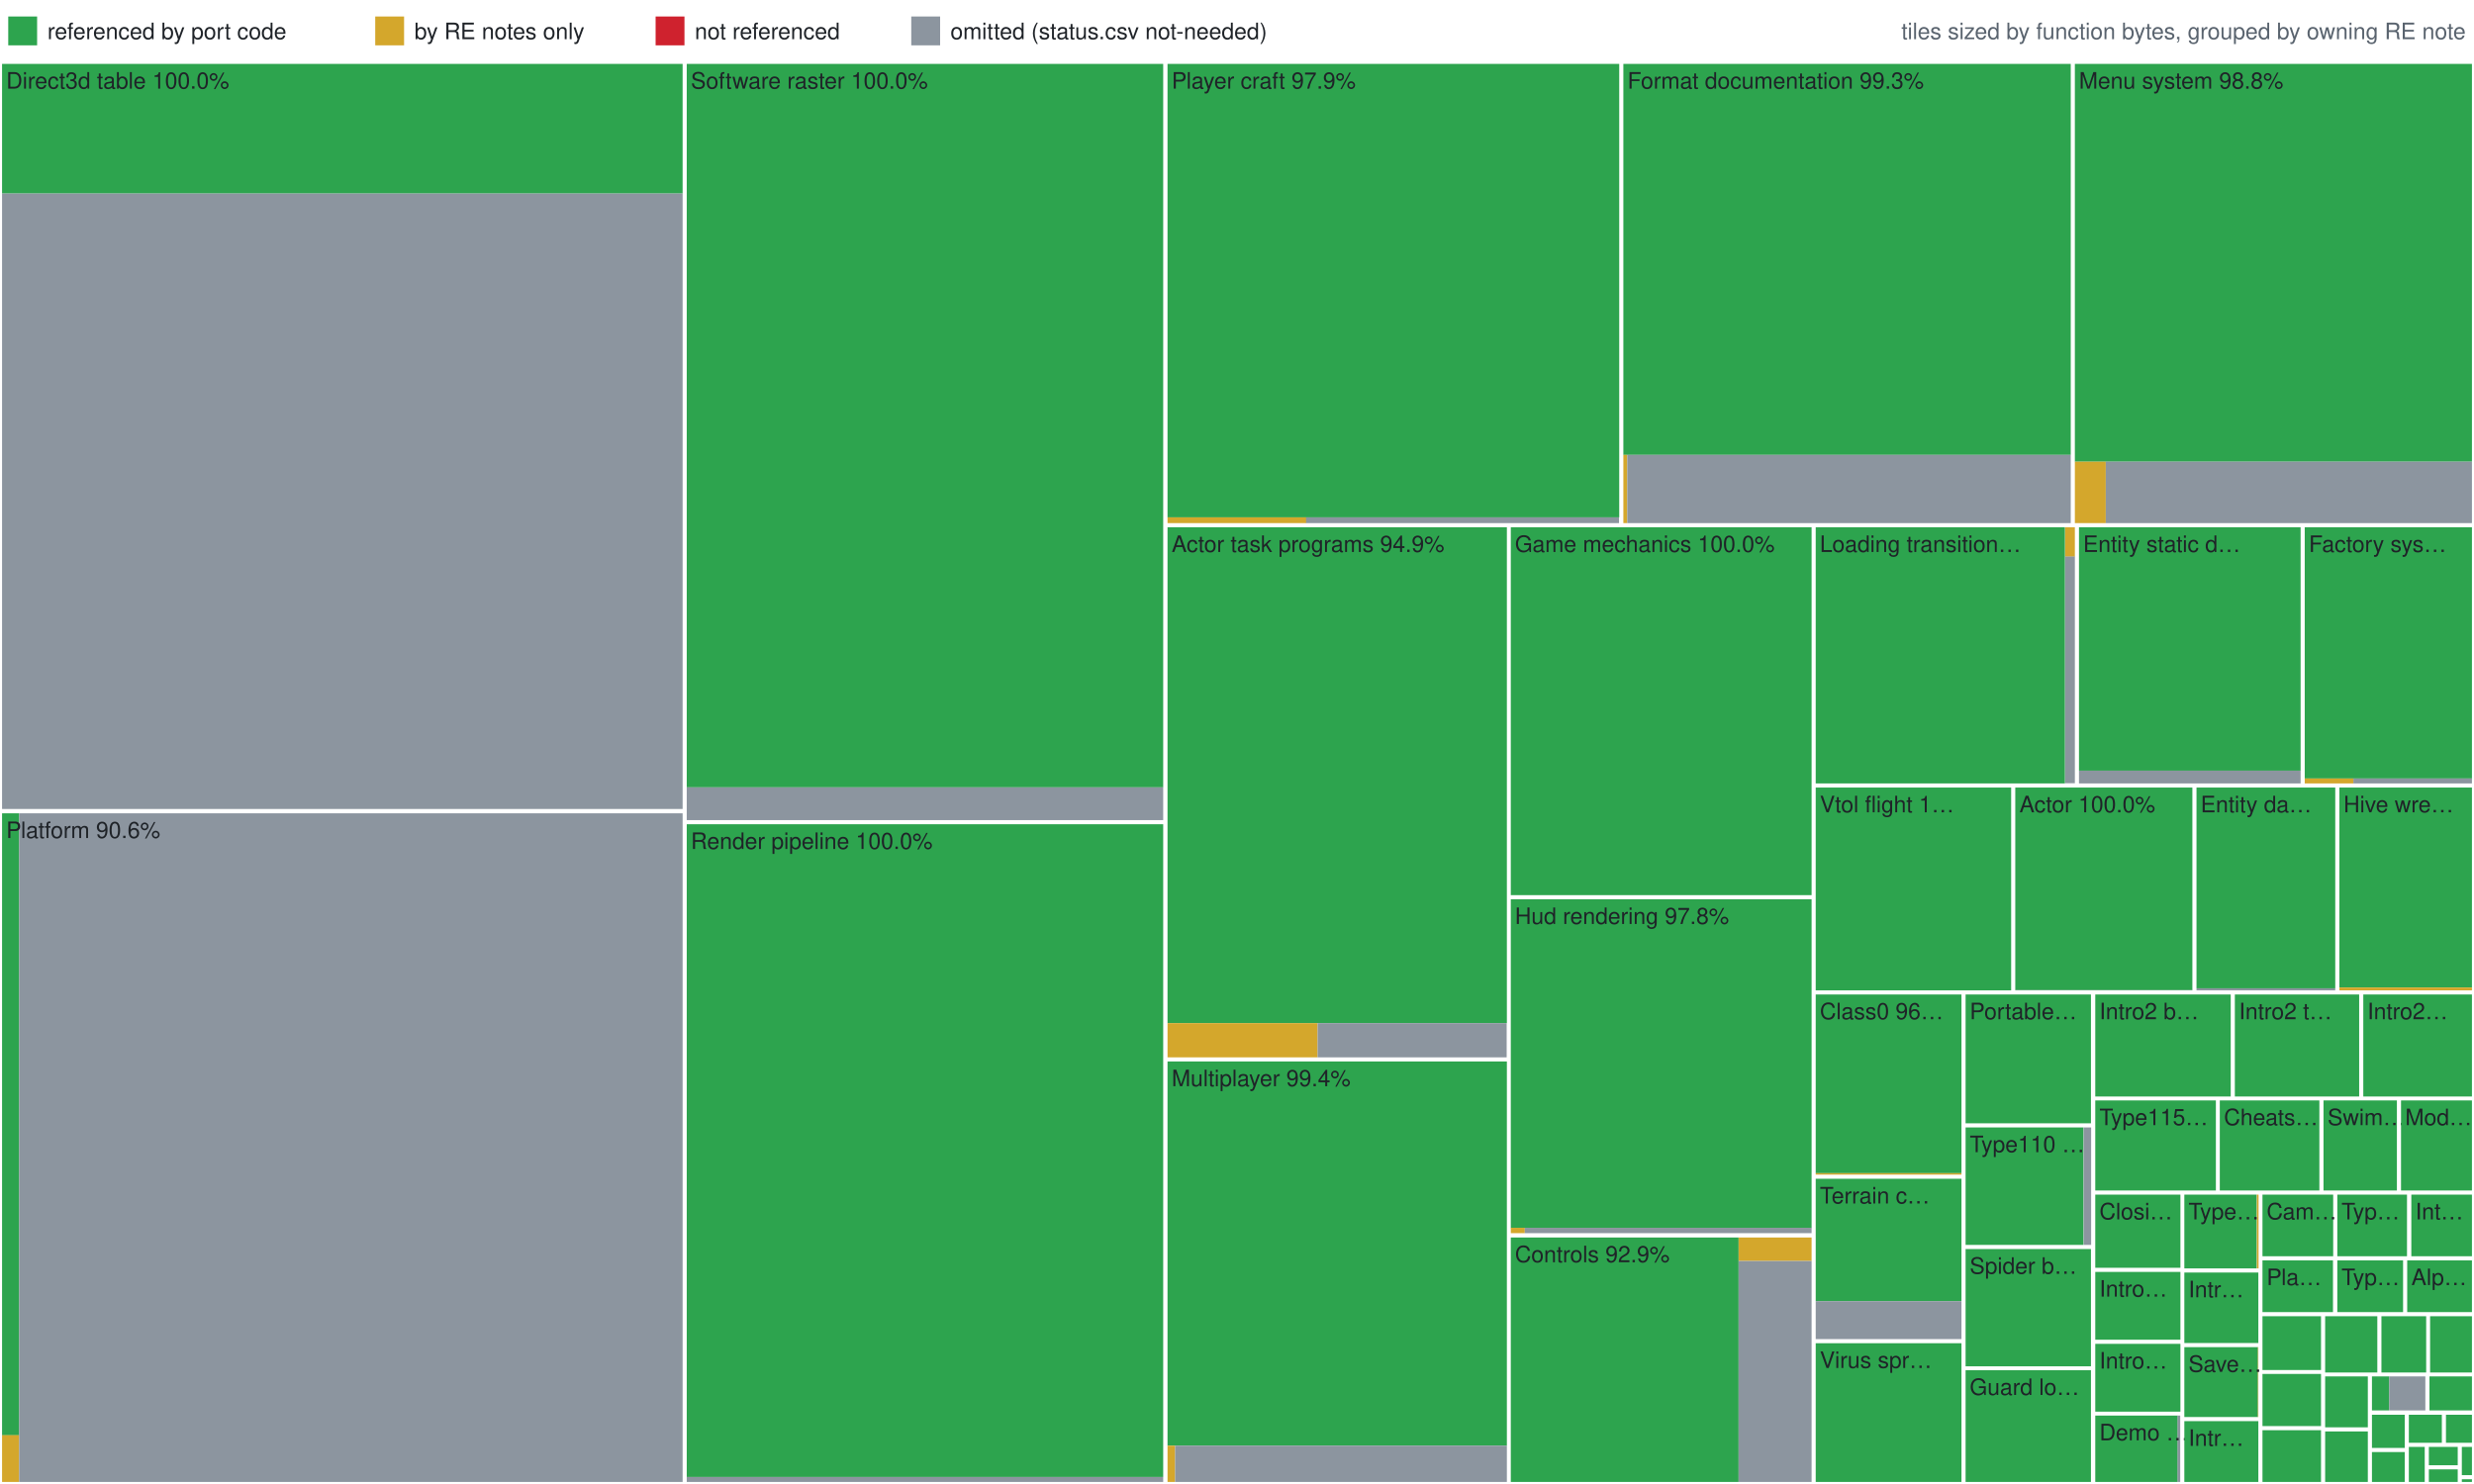
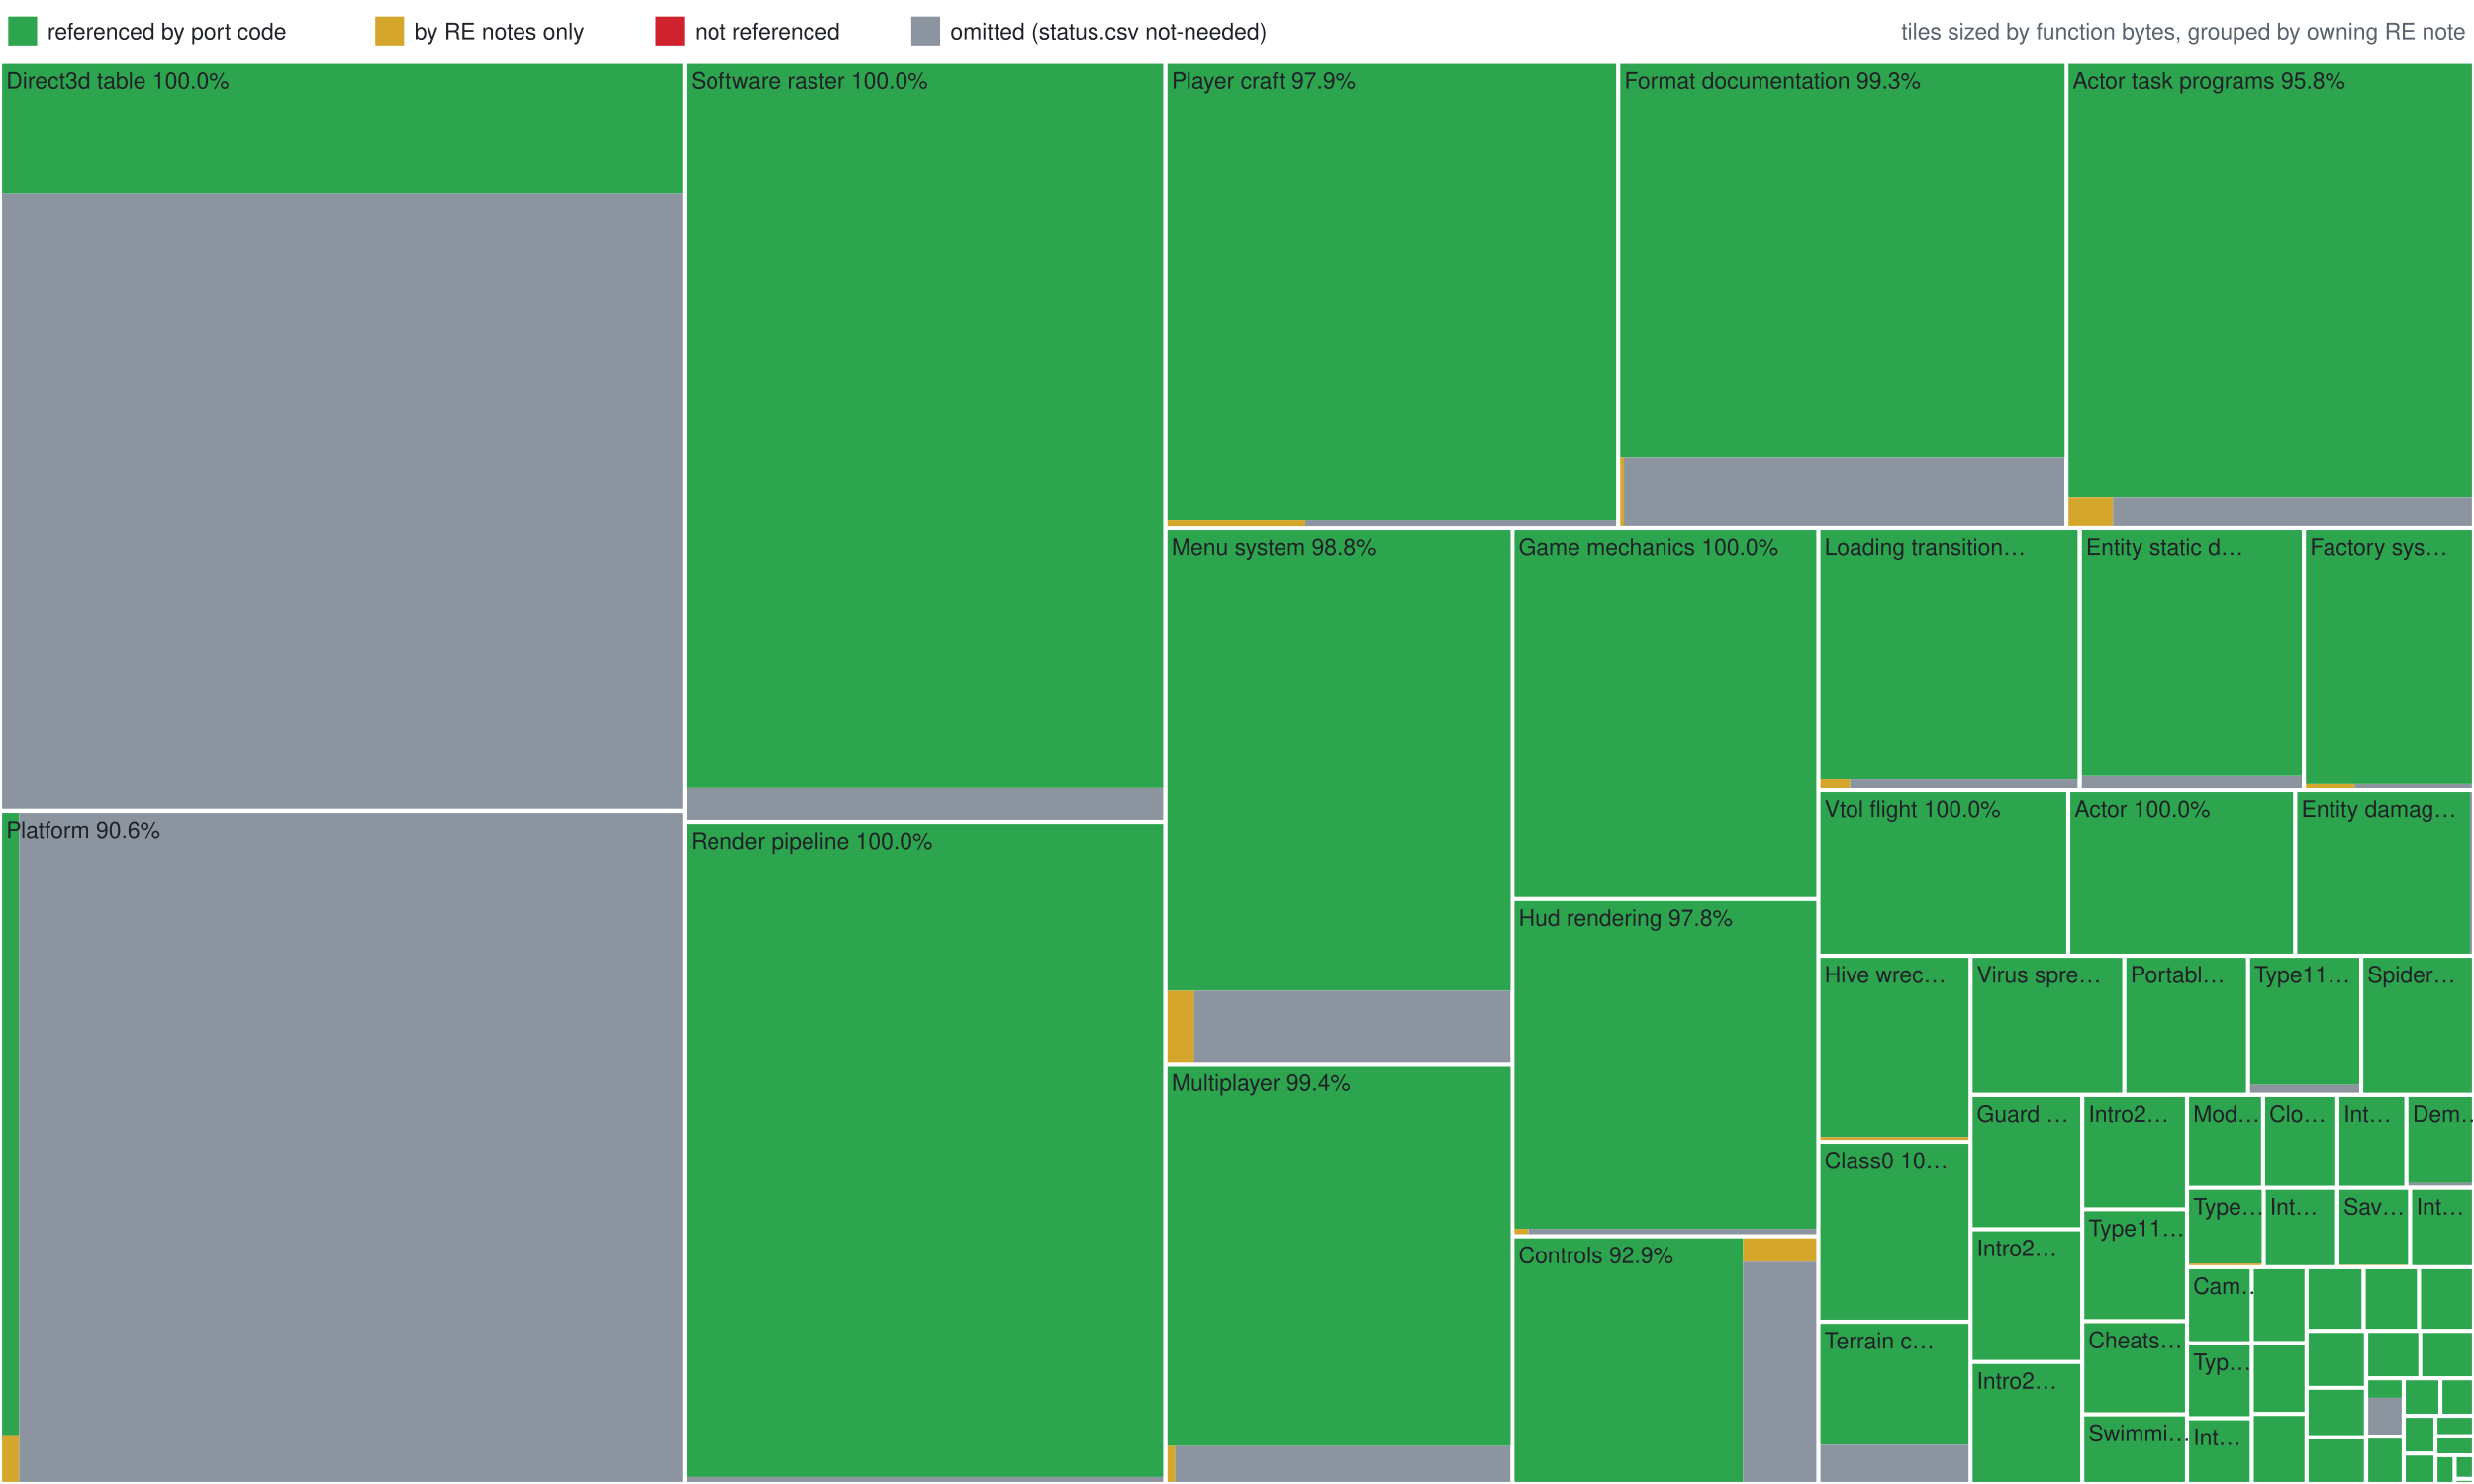
<svg xmlns="http://www.w3.org/2000/svg" width="1200" height="720" viewBox="0 0 1200 720" font-family="Segoe UI, Helvetica, Arial, sans-serif" font-size="11">
  <rect width="1200" height="720" fill="#ffffff" />
  <rect x="4" y="8" width="14" height="14" fill="#2da44e" />
  <text x="23" y="19" fill="#1f2328">referenced by port code</text>
  <rect x="182" y="8" width="14" height="14" fill="#d4a72c" />
  <text x="201" y="19" fill="#1f2328">by RE notes only</text>
  <rect x="318" y="8" width="14" height="14" fill="#cf222e" />
  <text x="337" y="19" fill="#1f2328">not referenced</text>
  <rect x="442" y="8" width="14" height="14" fill="#8c959f" />
  <text x="461" y="19" fill="#1f2328">omitted (status.csv not-needed)</text>
  <text x="1196" y="19" fill="#59636e" text-anchor="end">tiles sized by function bytes, grouped by owning RE note</text>
  <g>
    <rect x="1" y="31" width="330.1" height="62.9" fill="#2da44e" />
    <rect x="1" y="93.9" width="330.1" height="298.6" fill="#8c959f" />
    <text x="3" y="43" fill="#1f2328">Direct3d table 100.0%</text>
  </g>
  <g>
    <rect x="1" y="394.6" width="8.3" height="301.8" fill="#2da44e" />
    <rect x="1" y="696.3" width="8.3" height="22.7" fill="#d4a72c" />
    <rect x="9.3" y="394.6" width="321.8" height="324.4" fill="#8c959f" />
    <text x="3" y="406.6" fill="#1f2328">Platform 90.6%</text>
  </g>
  <g>
    <rect x="333.1" y="31" width="231.1" height="351" fill="#2da44e" />
    <rect x="333.1" y="382" width="231.1" height="15.9" fill="#8c959f" />
    <text x="335.1" y="43" fill="#1f2328">Software raster 100.0%</text>
  </g>
  <g>
    <rect x="333.1" y="399.9" width="231.1" height="316.7" fill="#2da44e" />
    <rect x="333.1" y="716.6" width="231.1" height="2.4" fill="#8c959f" />
    <text x="335.1" y="411.9" fill="#1f2328">Render pipeline 100.0%</text>
  </g>
  <g>
-     <rect x="566.3" y="31" width="219.1" height="220" fill="#2da44e" />
-     <rect x="566.3" y="251" width="67.3" height="2.8" fill="#d4a72c" />
-     <rect x="633.5" y="251" width="151.8" height="2.8" fill="#8c959f" />
+     <rect x="566.3" y="31" width="217.6" height="221.5" fill="#2da44e" />
+     <rect x="566.3" y="252.5" width="66.8" height="2.9" fill="#d4a72c" />
+     <rect x="633.1" y="252.5" width="150.8" height="2.9" fill="#8c959f" />
    <text x="568.3" y="43" fill="#1f2328">Player craft 97.9%</text>
  </g>
  <g>
-     <rect x="787.4" y="31" width="217" height="189.7" fill="#2da44e" />
-     <rect x="787.4" y="220.7" width="1.9" height="33.1" fill="#d4a72c" />
-     <rect x="789.3" y="220.7" width="215.1" height="33.1" fill="#8c959f" />
-     <text x="789.4" y="43" fill="#1f2328">Format documentation 99.3%</text>
-   </g>
-   <g>
-     <rect x="1006.4" y="31" width="192.6" height="193" fill="#2da44e" />
-     <rect x="1006.4" y="224" width="15" height="29.8" fill="#d4a72c" />
-     <rect x="1021.4" y="224" width="177.6" height="29.8" fill="#8c959f" />
-     <text x="1008.4" y="43" fill="#1f2328">Menu system 98.8%</text>
-   </g>
-   <g>
-     <rect x="566.3" y="255.8" width="164.6" height="240.6" fill="#2da44e" />
-     <rect x="566.3" y="496.4" width="72.8" height="16.6" fill="#d4a72c" />
-     <rect x="639.1" y="496.4" width="91.7" height="16.6" fill="#8c959f" />
-     <text x="568.3" y="267.8" fill="#1f2328">Actor task programs 94.9%</text>
-   </g>
-   <g>
-     <rect x="566.3" y="515" width="164.6" height="186.4" fill="#2da44e" />
-     <rect x="566.3" y="701.4" width="3.7" height="17.6" fill="#d4a72c" />
-     <rect x="570" y="701.4" width="160.9" height="17.6" fill="#8c959f" />
-     <text x="568.3" y="527" fill="#1f2328">Multiplayer 99.4%</text>
-   </g>
-   <g>
-     <rect x="732.8" y="255.8" width="145.9" height="178.5" fill="#2da44e" />
-     <text x="734.8" y="267.8" fill="#1f2328">Game mechanics 100.0%</text>
-   </g>
-   <g>
-     <rect x="732.8" y="436.3" width="145.9" height="159.5" fill="#2da44e" />
-     <rect x="732.8" y="595.7" width="6.8" height="2.6" fill="#d4a72c" />
-     <rect x="739.6" y="595.7" width="139.1" height="2.6" fill="#8c959f" />
-     <text x="734.8" y="448.3" fill="#1f2328">Hud rendering 97.8%</text>
-   </g>
-   <g>
-     <rect x="732.8" y="600.4" width="110.5" height="118.6" fill="#2da44e" />
-     <rect x="843.3" y="600.4" width="35.4" height="11.4" fill="#d4a72c" />
-     <rect x="843.3" y="611.8" width="35.4" height="107.2" fill="#8c959f" />
-     <text x="734.8" y="612.4" fill="#1f2328">Controls 92.9%</text>
-   </g>
-   <g>
-     <rect x="880.7" y="255.8" width="120.9" height="124.3" fill="#2da44e" />
-     <rect x="1001.7" y="255.8" width="4.7" height="14.3" fill="#d4a72c" />
-     <rect x="1001.7" y="270" width="4.7" height="110" fill="#8c959f" />
-     <text x="882.7" y="267.8" fill="#1f2328">Loading transition…</text>
-   </g>
-   <g>
-     <rect x="1008.4" y="255.8" width="107.5" height="118.1" fill="#2da44e" />
-     <rect x="1008.4" y="373.9" width="107.5" height="6.2" fill="#8c959f" />
-     <text x="1010.4" y="267.8" fill="#1f2328">Entity static d…</text>
-   </g>
-   <g>
-     <rect x="1117.9" y="255.8" width="81.1" height="121.9" fill="#2da44e" />
-     <rect x="1117.9" y="377.7" width="23.7" height="2.4" fill="#d4a72c" />
-     <rect x="1141.5" y="377.7" width="57.5" height="2.4" fill="#8c959f" />
-     <text x="1119.9" y="267.8" fill="#1f2328">Factory sys…</text>
-   </g>
-   <g>
-     <rect x="880.7" y="382.1" width="94.8" height="98.4" fill="#2da44e" />
-     <text x="882.7" y="394.1" fill="#1f2328">Vtol flight 1…</text>
-   </g>
-   <g>
-     <rect x="977.5" y="382.1" width="85.9" height="98.3" fill="#2da44e" />
-     <rect x="977.5" y="480.4" width="85.9" height="0.1" fill="#8c959f" />
-     <text x="979.5" y="394.1" fill="#1f2328">Actor 100.0%</text>
-   </g>
-   <g>
-     <rect x="1065.4" y="382.1" width="67.3" height="97.4" fill="#2da44e" />
-     <rect x="1065.4" y="479.5" width="67.3" height="1" fill="#8c959f" />
-     <text x="1067.4" y="394.1" fill="#1f2328">Entity da…</text>
-   </g>
-   <g>
-     <rect x="1134.7" y="382.1" width="64.3" height="97" fill="#2da44e" />
-     <rect x="1134.7" y="479.1" width="64.3" height="1.4" fill="#d4a72c" />
-     <text x="1136.7" y="394.1" fill="#1f2328">Hive wre…</text>
-   </g>
-   <g>
-     <rect x="880.7" y="482.5" width="70.7" height="86.7" fill="#2da44e" />
-     <rect x="880.7" y="569.2" width="70.7" height="0.7" fill="#d4a72c" />
-     <text x="882.7" y="494.5" fill="#1f2328">Class0 96…</text>
-   </g>
-   <g>
-     <rect x="880.7" y="571.9" width="70.7" height="59.4" fill="#2da44e" />
-     <rect x="880.7" y="631.3" width="70.7" height="18.4" fill="#8c959f" />
-     <text x="882.7" y="583.9" fill="#1f2328">Terrain c…</text>
-   </g>
-   <g>
-     <rect x="880.7" y="651.7" width="70.7" height="67.3" fill="#2da44e" />
-     <text x="882.7" y="663.7" fill="#1f2328">Virus spr…</text>
-   </g>
-   <g>
-     <rect x="953.4" y="482.5" width="60.8" height="62.5" fill="#2da44e" />
-     <text x="955.4" y="494.5" fill="#1f2328">Portable…</text>
-   </g>
-   <g>
-     <rect x="953.4" y="547" width="57.2" height="57" fill="#2da44e" />
-     <rect x="1010.7" y="547" width="3.6" height="57" fill="#8c959f" />
-     <text x="955.4" y="559" fill="#1f2328">Type110 …</text>
-   </g>
-   <g>
-     <rect x="953.4" y="606" width="60.8" height="56.9" fill="#2da44e" />
-     <text x="955.4" y="618" fill="#1f2328">Spider b…</text>
-   </g>
-   <g>
-     <rect x="953.4" y="664.8" width="60.8" height="54.2" fill="#2da44e" />
-     <text x="955.4" y="676.8" fill="#1f2328">Guard lo…</text>
-   </g>
-   <g>
-     <rect x="1016.3" y="482.5" width="65.7" height="49.5" fill="#2da44e" />
-     <text x="1018.3" y="494.5" fill="#1f2328">Intro2 b…</text>
-   </g>
-   <g>
-     <rect x="1084" y="482.5" width="60.3" height="49.5" fill="#2da44e" />
-     <text x="1086" y="494.5" fill="#1f2328">Intro2 t…</text>
-   </g>
-   <g>
-     <rect x="1146.3" y="482.5" width="52.7" height="49.5" fill="#2da44e" />
-     <text x="1148.3" y="494.5" fill="#1f2328">Intro2…</text>
-   </g>
-   <g>
-     <rect x="1016.3" y="533.9" width="58.5" height="43.7" fill="#2da44e" />
-     <text x="1018.3" y="545.9" fill="#1f2328">Type115…</text>
-   </g>
-   <g>
-     <rect x="1076.7" y="533.9" width="48.3" height="43.7" fill="#2da44e" />
-     <text x="1078.7" y="545.9" fill="#1f2328">Cheats…</text>
-   </g>
-   <g>
-     <rect x="1127" y="533.9" width="35.6" height="43.7" fill="#2da44e" />
-     <text x="1129" y="545.9" fill="#1f2328">Swim…</text>
-   </g>
-   <g>
-     <rect x="1164.6" y="533.9" width="34.4" height="43.7" fill="#2da44e" />
-     <text x="1166.6" y="545.9" fill="#1f2328">Mod…</text>
-   </g>
-   <g>
-     <rect x="1016.3" y="579.6" width="41.3" height="35.5" fill="#2da44e" />
-     <text x="1018.3" y="591.6" fill="#1f2328">Closi…</text>
-   </g>
-   <g>
-     <rect x="1016.3" y="617.1" width="41.3" height="32.9" fill="#2da44e" />
-     <text x="1018.3" y="629.1" fill="#1f2328">Intro…</text>
-   </g>
-   <g>
-     <rect x="1016.3" y="652" width="41.3" height="32.9" fill="#2da44e" />
-     <text x="1018.3" y="664" fill="#1f2328">Intro…</text>
-   </g>
-   <g>
-     <rect x="1016.3" y="686.8" width="40" height="32.2" fill="#2da44e" />
-     <rect x="1056.2" y="686.8" width="1.3" height="32.2" fill="#8c959f" />
-     <text x="1018.3" y="698.8" fill="#1f2328">Demo …</text>
-   </g>
-   <g>
-     <rect x="1059.5" y="579.6" width="35.1" height="35.8" fill="#2da44e" />
-     <rect x="1094.7" y="579.6" width="0.8" height="35.8" fill="#d4a72c" />
-     <text x="1061.5" y="591.6" fill="#1f2328">Type…</text>
-   </g>
-   <g>
-     <rect x="1059.5" y="617.4" width="35.9" height="34.2" fill="#2da44e" />
-     <text x="1061.5" y="629.4" fill="#1f2328">Intr…</text>
-   </g>
-   <g>
-     <rect x="1059.5" y="653.6" width="35.7" height="33.9" fill="#2da44e" />
-     <rect x="1095.2" y="653.6" width="0.2" height="33.9" fill="#d4a72c" />
-     <text x="1061.5" y="665.6" fill="#1f2328">Save…</text>
-   </g>
-   <g>
-     <rect x="1059.5" y="689.5" width="35.9" height="29.5" fill="#2da44e" />
-     <text x="1061.5" y="701.5" fill="#1f2328">Intr…</text>
-   </g>
-   <g>
-     <rect x="1097.4" y="579.6" width="34.3" height="29.9" fill="#2da44e" />
-     <text x="1099.4" y="591.6" fill="#1f2328">Cam…</text>
-   </g>
-   <g>
-     <rect x="1133.7" y="579.6" width="33.8" height="29.9" fill="#2da44e" />
-     <text x="1135.7" y="591.6" fill="#1f2328">Typ…</text>
-   </g>
-   <g>
-     <rect x="1169.6" y="579.6" width="29.4" height="29.9" fill="#2da44e" />
-     <text x="1171.6" y="591.6" fill="#1f2328">Int…</text>
-   </g>
-   <g>
-     <rect x="1097.4" y="611.5" width="34.2" height="25.1" fill="#2da44e" />
-     <text x="1099.4" y="623.5" fill="#1f2328">Pla…</text>
-   </g>
-   <g>
-     <rect x="1133.7" y="611.5" width="31.9" height="25.1" fill="#2da44e" />
-     <text x="1135.7" y="623.5" fill="#1f2328">Typ…</text>
-   </g>
-   <g>
-     <rect x="1167.6" y="611.5" width="31.4" height="25.1" fill="#2da44e" />
-     <text x="1169.6" y="623.5" fill="#1f2328">Alp…</text>
-   </g>
-   <g>
-     <rect x="1097.4" y="638.6" width="28.4" height="26.1" fill="#2da44e" />
-   </g>
-   <g>
-     <rect x="1097.4" y="666.6" width="28.4" height="25.3" fill="#2da44e" />
-   </g>
-   <g>
-     <rect x="1097.4" y="693.9" width="28.4" height="25.1" fill="#2da44e" />
-   </g>
-   <g>
-     <rect x="1127.8" y="638.6" width="25.3" height="27.3" fill="#2da44e" />
-   </g>
-   <g>
-     <rect x="1155.1" y="638.6" width="21.7" height="27.3" fill="#2da44e" />
-   </g>
-   <g>
-     <rect x="1178.7" y="638.6" width="20.3" height="27.3" fill="#2da44e" />
-   </g>
-   <g>
-     <rect x="1127.8" y="667.8" width="20.7" height="24.7" fill="#2da44e" />
-   </g>
-   <g>
-     <rect x="1127.8" y="694.5" width="20.7" height="24.5" fill="#2da44e" />
-   </g>
-   <g>
-     <rect x="1150.5" y="667.8" width="8.4" height="16.5" fill="#2da44e" />
-     <rect x="1158.9" y="667.8" width="17.5" height="16.5" fill="#8c959f" />
-   </g>
-   <g>
-     <rect x="1178.4" y="667.8" width="20.6" height="16.5" fill="#2da44e" />
-   </g>
-   <g>
-     <rect x="1150.5" y="686.4" width="15.9" height="16.1" fill="#2da44e" />
-   </g>
-   <g>
-     <rect x="1150.5" y="704.5" width="15.9" height="14.5" fill="#2da44e" />
-   </g>
-   <g>
-     <rect x="1168.4" y="686.4" width="16" height="13.6" fill="#2da44e" />
-   </g>
-   <g>
-     <rect x="1186.4" y="686.4" width="12.6" height="13.6" fill="#2da44e" />
-   </g>
-   <g>
-     <rect x="1168.4" y="702" width="7.7" height="17" fill="#2da44e" />
-   </g>
-   <g>
-     <rect x="1178.1" y="702" width="14" height="8.9" fill="#2da44e" />
-   </g>
-   <g>
-     <rect x="1178.1" y="712.9" width="14" height="6.1" fill="#2da44e" />
-   </g>
-   <g>
-     <rect x="1194.1" y="702" width="4.9" height="13.7" fill="#2da44e" />
-   </g>
-   <g>
-     <rect x="1194.1" y="717.7" width="4.9" height="1.3" fill="#2da44e" />
+     <rect x="785.9" y="31" width="215.5" height="191" fill="#2da44e" />
+     <rect x="785.9" y="222" width="1.9" height="33.3" fill="#d4a72c" />
+     <rect x="787.7" y="222" width="213.6" height="33.3" fill="#8c959f" />
+     <text x="787.9" y="43" fill="#1f2328">Format documentation 99.3%</text>
+   </g>
+   <g>
+     <rect x="1003.3" y="31" width="195.7" height="210.1" fill="#2da44e" />
+     <rect x="1003.3" y="241.1" width="21.5" height="14.2" fill="#d4a72c" />
+     <rect x="1024.9" y="241.1" width="174.1" height="14.2" fill="#8c959f" />
+     <text x="1005.3" y="43" fill="#1f2328">Actor task programs 95.8%</text>
+   </g>
+   <g>
+     <rect x="566.3" y="257.3" width="166.4" height="223.4" fill="#2da44e" />
+     <rect x="566.3" y="480.7" width="13" height="34.5" fill="#d4a72c" />
+     <rect x="579.2" y="480.7" width="153.4" height="34.5" fill="#8c959f" />
+     <text x="568.3" y="269.3" fill="#1f2328">Menu system 98.8%</text>
+   </g>
+   <g>
+     <rect x="566.3" y="517.2" width="166.4" height="184.4" fill="#2da44e" />
+     <rect x="566.3" y="701.6" width="3.8" height="17.4" fill="#d4a72c" />
+     <rect x="570" y="701.6" width="162.6" height="17.4" fill="#8c959f" />
+     <text x="568.3" y="529.2" fill="#1f2328">Multiplayer 99.4%</text>
+   </g>
+   <g>
+     <rect x="734.6" y="257.3" width="146.4" height="177.9" fill="#2da44e" />
+     <text x="736.6" y="269.3" fill="#1f2328">Game mechanics 100.0%</text>
+   </g>
+   <g>
+     <rect x="734.6" y="437.2" width="146.4" height="159" fill="#2da44e" />
+     <rect x="734.6" y="596.2" width="6.8" height="2.6" fill="#d4a72c" />
+     <rect x="741.4" y="596.2" width="139.6" height="2.6" fill="#8c959f" />
+     <text x="736.6" y="449.2" fill="#1f2328">Hud rendering 97.8%</text>
+   </g>
+   <g>
+     <rect x="734.6" y="600.8" width="110.9" height="118.2" fill="#2da44e" />
+     <rect x="845.5" y="600.8" width="35.5" height="11.3" fill="#d4a72c" />
+     <rect x="845.5" y="612.1" width="35.5" height="106.9" fill="#8c959f" />
+     <text x="736.6" y="612.8" fill="#1f2328">Controls 92.9%</text>
+   </g>
+   <g>
+     <rect x="883" y="257.3" width="124.7" height="120.5" fill="#2da44e" />
+     <rect x="883" y="377.8" width="14.3" height="4.7" fill="#d4a72c" />
+     <rect x="897.3" y="377.8" width="110.4" height="4.7" fill="#8c959f" />
+     <text x="885" y="269.3" fill="#1f2328">Loading transition…</text>
+   </g>
+   <g>
+     <rect x="1009.8" y="257.3" width="106.7" height="118.9" fill="#2da44e" />
+     <rect x="1009.8" y="376.3" width="106.7" height="6.3" fill="#8c959f" />
+     <text x="1011.8" y="269.3" fill="#1f2328">Entity static d…</text>
+   </g>
+   <g>
+     <rect x="1118.5" y="257.3" width="80.5" height="122.8" fill="#2da44e" />
+     <rect x="1118.5" y="380.1" width="23.5" height="2.4" fill="#d4a72c" />
+     <rect x="1142" y="380.1" width="57" height="2.4" fill="#8c959f" />
+     <text x="1120.5" y="269.3" fill="#1f2328">Factory sys…</text>
+   </g>
+   <g>
+     <rect x="883" y="384.5" width="119.2" height="78.2" fill="#2da44e" />
+     <text x="885" y="396.5" fill="#1f2328">Vtol flight 100.0%</text>
+   </g>
+   <g>
+     <rect x="1004.2" y="384.5" width="108" height="78.2" fill="#2da44e" />
+     <rect x="1112.2" y="384.5" width="0.1" height="78.2" fill="#8c959f" />
+     <text x="1006.2" y="396.5" fill="#1f2328">Actor 100.0%</text>
+   </g>
+   <g>
+     <rect x="1114.3" y="384.5" width="83.9" height="78.2" fill="#2da44e" />
+     <rect x="1198.1" y="384.5" width="0.9" height="78.2" fill="#8c959f" />
+     <text x="1116.3" y="396.5" fill="#1f2328">Entity damag…</text>
+   </g>
+   <g>
+     <rect x="883" y="464.7" width="71.8" height="87" fill="#2da44e" />
+     <rect x="883" y="551.7" width="71.8" height="1.3" fill="#d4a72c" />
+     <text x="885" y="476.7" fill="#1f2328">Hive wrec…</text>
+   </g>
+   <g>
+     <rect x="883" y="554.9" width="71.8" height="85.4" fill="#2da44e" />
+     <text x="885" y="566.9" fill="#1f2328">Class0 10…</text>
+   </g>
+   <g>
+     <rect x="883" y="642.3" width="71.8" height="58.5" fill="#2da44e" />
+     <rect x="883" y="700.9" width="71.8" height="18.1" fill="#8c959f" />
+     <text x="885" y="654.3" fill="#1f2328">Terrain c…</text>
+   </g>
+   <g>
+     <rect x="956.8" y="464.7" width="72.6" height="65.5" fill="#2da44e" />
+     <text x="958.8" y="476.7" fill="#1f2328">Virus spre…</text>
+   </g>
+   <g>
+     <rect x="1031.4" y="464.7" width="58" height="65.5" fill="#2da44e" />
+     <text x="1033.4" y="476.7" fill="#1f2328">Portabl…</text>
+   </g>
+   <g>
+     <rect x="1091.4" y="464.7" width="52.9" height="61.7" fill="#2da44e" />
+     <rect x="1091.4" y="526.4" width="52.9" height="3.8" fill="#8c959f" />
+     <text x="1093.4" y="476.7" fill="#1f2328">Type11…</text>
+   </g>
+   <g>
+     <rect x="1146.3" y="464.7" width="52.7" height="65.5" fill="#2da44e" />
+     <text x="1148.3" y="476.7" fill="#1f2328">Spider…</text>
+   </g>
+   <g>
+     <rect x="956.8" y="532.3" width="52.2" height="63.1" fill="#2da44e" />
+     <text x="958.8" y="544.3" fill="#1f2328">Guard …</text>
+   </g>
+   <g>
+     <rect x="956.8" y="597.4" width="52.2" height="62.4" fill="#2da44e" />
+     <text x="958.8" y="609.4" fill="#1f2328">Intro2…</text>
+   </g>
+   <g>
+     <rect x="956.8" y="661.8" width="52.2" height="57.2" fill="#2da44e" />
+     <text x="958.8" y="673.8" fill="#1f2328">Intro2…</text>
+   </g>
+   <g>
+     <rect x="1011" y="532.3" width="48.8" height="53.5" fill="#2da44e" />
+     <text x="1013" y="544.3" fill="#1f2328">Intro2…</text>
+   </g>
+   <g>
+     <rect x="1011" y="587.7" width="48.8" height="52.3" fill="#2da44e" />
+     <text x="1013" y="599.7" fill="#1f2328">Type11…</text>
+   </g>
+   <g>
+     <rect x="1011" y="642" width="48.8" height="43.2" fill="#2da44e" />
+     <text x="1013" y="654" fill="#1f2328">Cheats…</text>
+   </g>
+   <g>
+     <rect x="1011" y="687.2" width="48.8" height="31.8" fill="#2da44e" />
+     <text x="1013" y="699.2" fill="#1f2328">Swimmi…</text>
+   </g>
+   <g>
+     <rect x="1061.8" y="532.3" width="34.9" height="43" fill="#2da44e" />
+     <text x="1063.8" y="544.3" fill="#1f2328">Mod…</text>
+   </g>
+   <g>
+     <rect x="1098.7" y="532.3" width="34" height="43" fill="#2da44e" />
+     <text x="1100.7" y="544.3" fill="#1f2328">Clo…</text>
+   </g>
+   <g>
+     <rect x="1134.7" y="532.3" width="31.5" height="43" fill="#2da44e" />
+     <text x="1136.7" y="544.3" fill="#1f2328">Int…</text>
+   </g>
+   <g>
+     <rect x="1168.2" y="532.3" width="30.8" height="41.7" fill="#2da44e" />
+     <rect x="1168.2" y="573.9" width="30.8" height="1.3" fill="#8c959f" />
+     <text x="1170.2" y="544.3" fill="#1f2328">Dem…</text>
+   </g>
+   <g>
+     <rect x="1061.8" y="577.3" width="35.2" height="35.7" fill="#2da44e" />
+     <rect x="1061.8" y="613" width="35.2" height="0.8" fill="#d4a72c" />
+     <text x="1063.8" y="589.3" fill="#1f2328">Type…</text>
+   </g>
+   <g>
+     <rect x="1099" y="577.3" width="33.6" height="36.5" fill="#2da44e" />
+     <text x="1101" y="589.3" fill="#1f2328">Int…</text>
+   </g>
+   <g>
+     <rect x="1134.7" y="577.3" width="33.3" height="36.3" fill="#2da44e" />
+     <rect x="1134.7" y="613.6" width="33.3" height="0.2" fill="#d4a72c" />
+     <text x="1136.7" y="589.3" fill="#1f2328">Sav…</text>
+   </g>
+   <g>
+     <rect x="1170" y="577.3" width="29" height="36.5" fill="#2da44e" />
+     <text x="1172" y="589.3" fill="#1f2328">Int…</text>
+   </g>
+   <g>
+     <rect x="1061.8" y="615.8" width="29.4" height="34.9" fill="#2da44e" />
+     <text x="1063.8" y="627.8" fill="#1f2328">Cam…</text>
+   </g>
+   <g>
+     <rect x="1061.8" y="652.7" width="29.4" height="34.4" fill="#2da44e" />
+     <text x="1063.8" y="664.7" fill="#1f2328">Typ…</text>
+   </g>
+   <g>
+     <rect x="1061.8" y="689.1" width="29.4" height="29.9" fill="#2da44e" />
+     <text x="1063.8" y="701.1" fill="#1f2328">Int…</text>
+   </g>
+   <g>
+     <rect x="1093.2" y="615.8" width="24.6" height="34.8" fill="#2da44e" />
+   </g>
+   <g>
+     <rect x="1093.2" y="652.6" width="24.6" height="32.4" fill="#2da44e" />
+   </g>
+   <g>
+     <rect x="1093.2" y="687" width="24.6" height="32" fill="#2da44e" />
+   </g>
+   <g>
+     <rect x="1119.8" y="615.8" width="25.6" height="28.9" fill="#2da44e" />
+   </g>
+   <g>
+     <rect x="1147.5" y="615.8" width="24.8" height="28.9" fill="#2da44e" />
+   </g>
+   <g>
+     <rect x="1174.3" y="615.8" width="24.7" height="28.9" fill="#2da44e" />
+   </g>
+   <g>
+     <rect x="1119.8" y="646.7" width="26.8" height="25.7" fill="#2da44e" />
+   </g>
+   <g>
+     <rect x="1119.8" y="674.3" width="26.8" height="22" fill="#2da44e" />
+   </g>
+   <g>
+     <rect x="1119.8" y="698.4" width="26.8" height="20.6" fill="#2da44e" />
+   </g>
+   <g>
+     <rect x="1148.7" y="646.7" width="24.3" height="21" fill="#2da44e" />
+   </g>
+   <g>
+     <rect x="1174.9" y="646.7" width="24.1" height="21" fill="#2da44e" />
+   </g>
+   <g>
+     <rect x="1148.7" y="669.7" width="16.2" height="8.5" fill="#2da44e" />
+     <rect x="1148.7" y="678.2" width="16.2" height="17.8" fill="#8c959f" />
+   </g>
+   <g>
+     <rect x="1148.7" y="698" width="16.2" height="21" fill="#2da44e" />
+   </g>
+   <g>
+     <rect x="1166.9" y="669.7" width="15.8" height="16.2" fill="#2da44e" />
+   </g>
+   <g>
+     <rect x="1184.7" y="669.7" width="14.3" height="16.2" fill="#2da44e" />
+   </g>
+   <g>
+     <rect x="1166.9" y="687.9" width="13.4" height="16.3" fill="#2da44e" />
+   </g>
+   <g>
+     <rect x="1166.9" y="706.2" width="13.4" height="12.8" fill="#2da44e" />
+   </g>
+   <g>
+     <rect x="1182.3" y="687.9" width="16.7" height="7.9" fill="#2da44e" />
+   </g>
+   <g>
+     <rect x="1182.3" y="697.8" width="16.7" height="7.3" fill="#2da44e" />
+   </g>
+   <g>
+     <rect x="1182.3" y="707" width="7.3" height="12" fill="#2da44e" />
+   </g>
+   <g>
+     <rect x="1191.6" y="707" width="7.4" height="9.5" fill="#2da44e" />
+   </g>
+   <g>
+     <rect x="1191.6" y="718.5" width="7.4" height="0.5" fill="#2da44e" />
  </g>
</svg>
